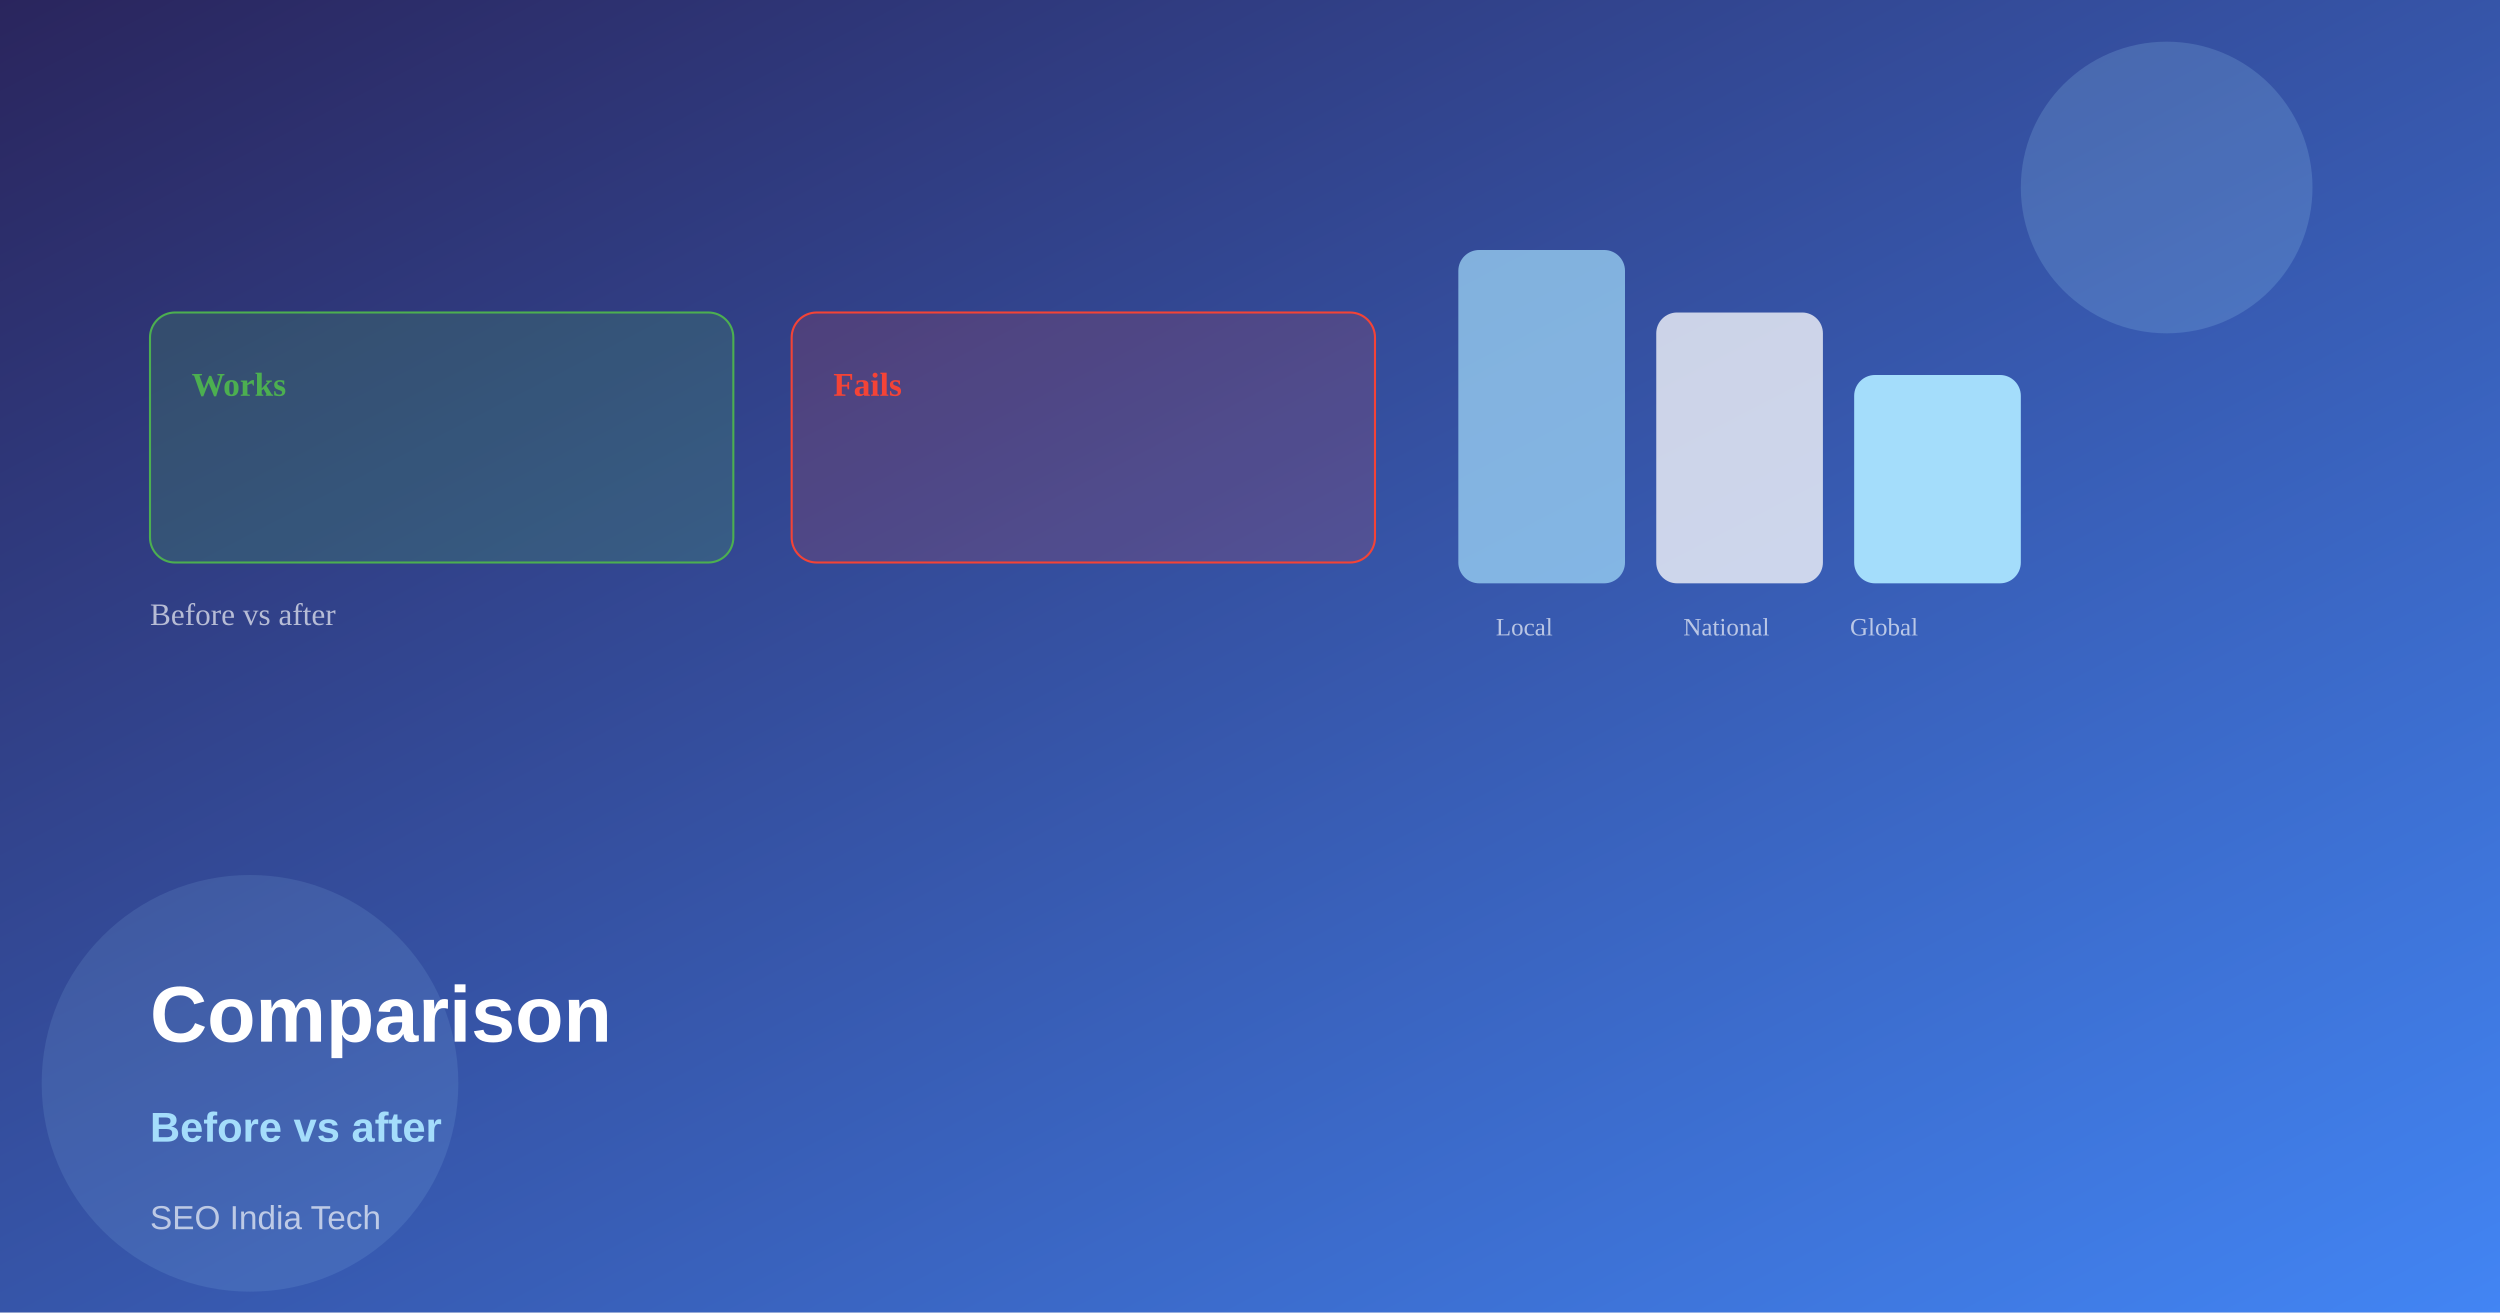
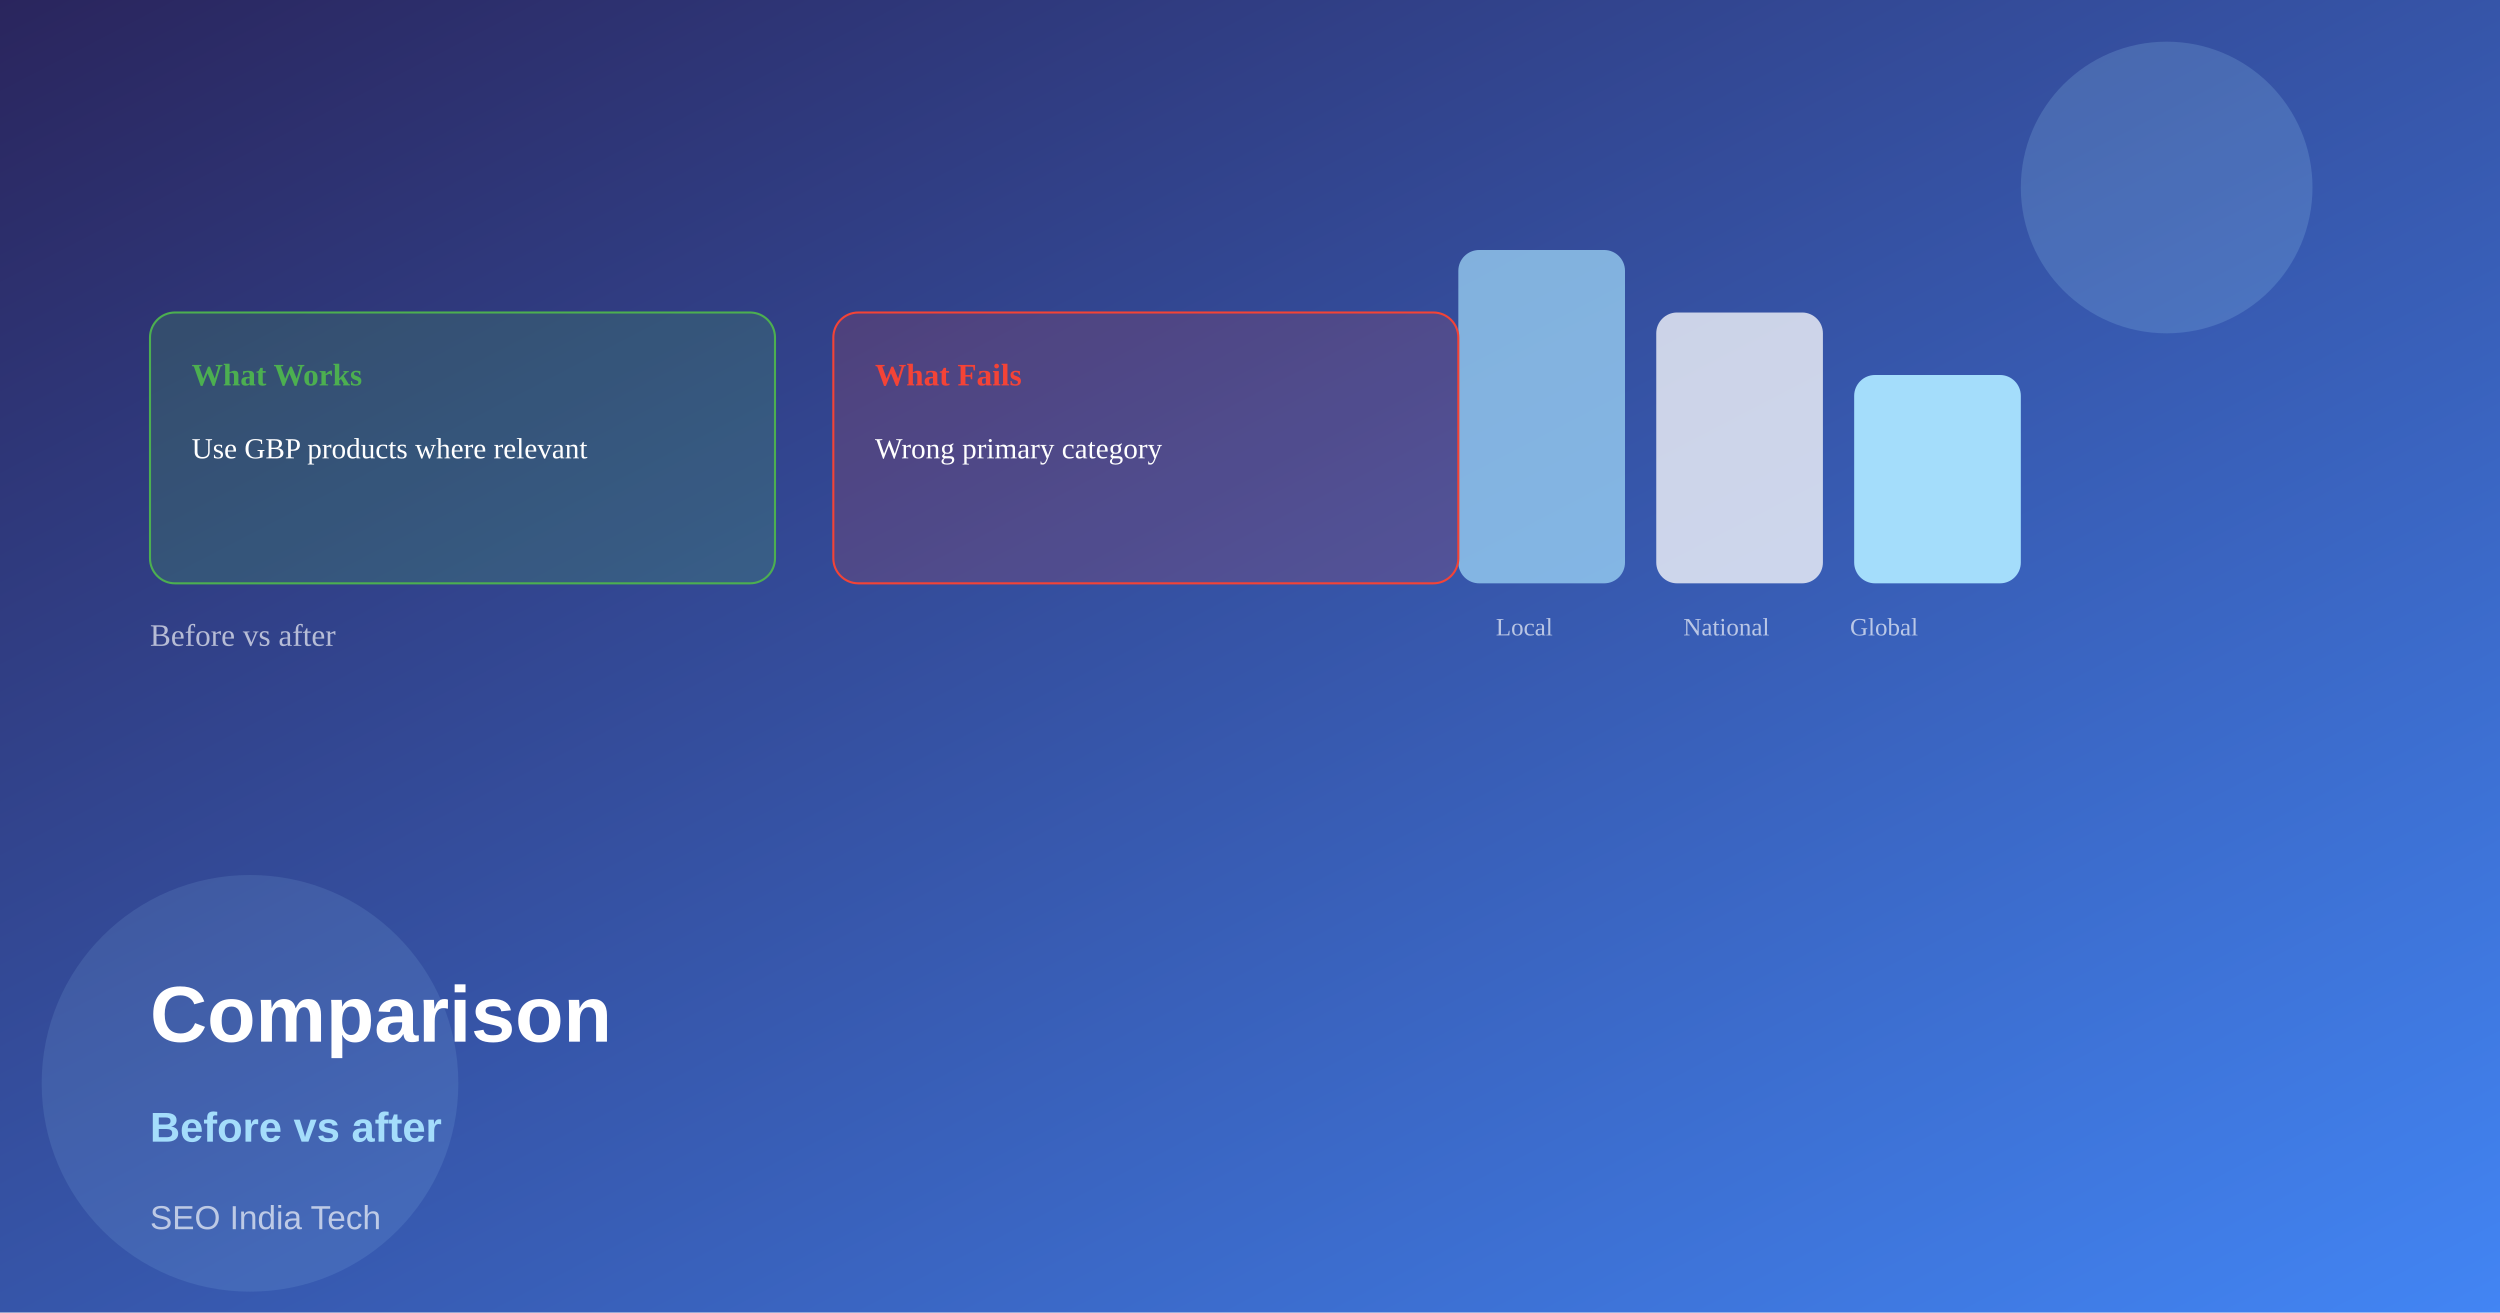
<svg xmlns="http://www.w3.org/2000/svg" width="1200" height="630" viewBox="0 0 1200 630" role="img" aria-label="Comparison">
  <defs>
    <linearGradient id="bg-compare-google-business-profile-optimization-guide" x1="0%" y1="0%" x2="100%" y2="100%">
      <stop offset="0%" stop-color="#2A255D" />
      <stop offset="100%" stop-color="#4285F4" />
    </linearGradient>
    <filter id="shadow-compare-google-business-profile-optimization-guide" x="-20%" y="-20%" width="140%" height="140%">
      <feDropShadow dx="0" dy="8" stdDeviation="12" flood-color="#000" flood-opacity="0.25" />
    </filter>
  </defs>
  <rect width="1200" height="630" fill="url(#bg-compare-google-business-profile-optimization-guide)" />
  <circle cx="1040" cy="90" r="70" fill="#A4DDFB" opacity="0.18" />
  <circle cx="120" cy="520" r="100" fill="#A4DDFB" opacity="0.12" />
  <g transform="translate(700,120)">
    <rect x="0" y="0" width="80" height="160" rx="10" fill="#A4DDFB" opacity="0.7" />
    <rect x="95" y="30" width="80" height="130" rx="10" fill="#ffffff" opacity="0.75" />
    <rect x="190" y="60" width="80" height="100" rx="10" fill="#A4DDFB" />
    <text x="18" y="185" fill="rgba(255,255,255,0.65)" font-size="12">Local</text>
    <text x="108" y="185" fill="rgba(255,255,255,0.65)" font-size="12">National</text>
    <text x="188" y="185" fill="rgba(255,255,255,0.65)" font-size="12">Global</text>
  </g>
-   <rect x="72" y="150" width="280" height="120" rx="12" fill="rgba(76,175,80,0.2)" stroke="#4CAF50" />
-   <text x="92" y="190" fill="#4CAF50" font-size="16" font-weight="700">Works</text>
-   <rect x="380" y="150" width="280" height="120" rx="12" fill="rgba(244,67,54,0.15)" stroke="#F44336" />
-   <text x="400" y="190" fill="#F44336" font-size="16" font-weight="700">Fails</text>
-   <text x="72" y="300" fill="rgba(255,255,255,0.65)" font-size="15">Before vs after</text>
+   <rect x="72" y="150" width="300" height="130" rx="12" fill="rgba(76,175,80,0.2)" stroke="#4CAF50" />
+   <text x="92" y="185" fill="#4CAF50" font-size="15" font-weight="700">What Works</text>
+   <text x="92" y="220" fill="#ffffff" font-size="14">Use GBP products where relevant</text>
+   <rect x="400" y="150" width="300" height="130" rx="12" fill="rgba(244,67,54,0.15)" stroke="#F44336" />
+   <text x="420" y="185" fill="#F44336" font-size="15" font-weight="700">What Fails</text>
+   <text x="420" y="220" fill="#ffffff" font-size="14">Wrong primary category</text>
+   <text x="72" y="310" fill="rgba(255,255,255,0.65)" font-size="15">Before vs after</text>
  <text x="72" y="500" fill="#ffffff" font-family="Arial,Helvetica,sans-serif" font-size="38" font-weight="700">Comparison</text>
  <text x="72" y="548" fill="#A4DDFB" font-family="Arial,Helvetica,sans-serif" font-size="20" font-weight="600">Before vs after</text>
  <text x="72" y="590" fill="rgba(255,255,255,0.65)" font-family="Arial,Helvetica,sans-serif" font-size="16">SEO India Tech</text>
</svg>
